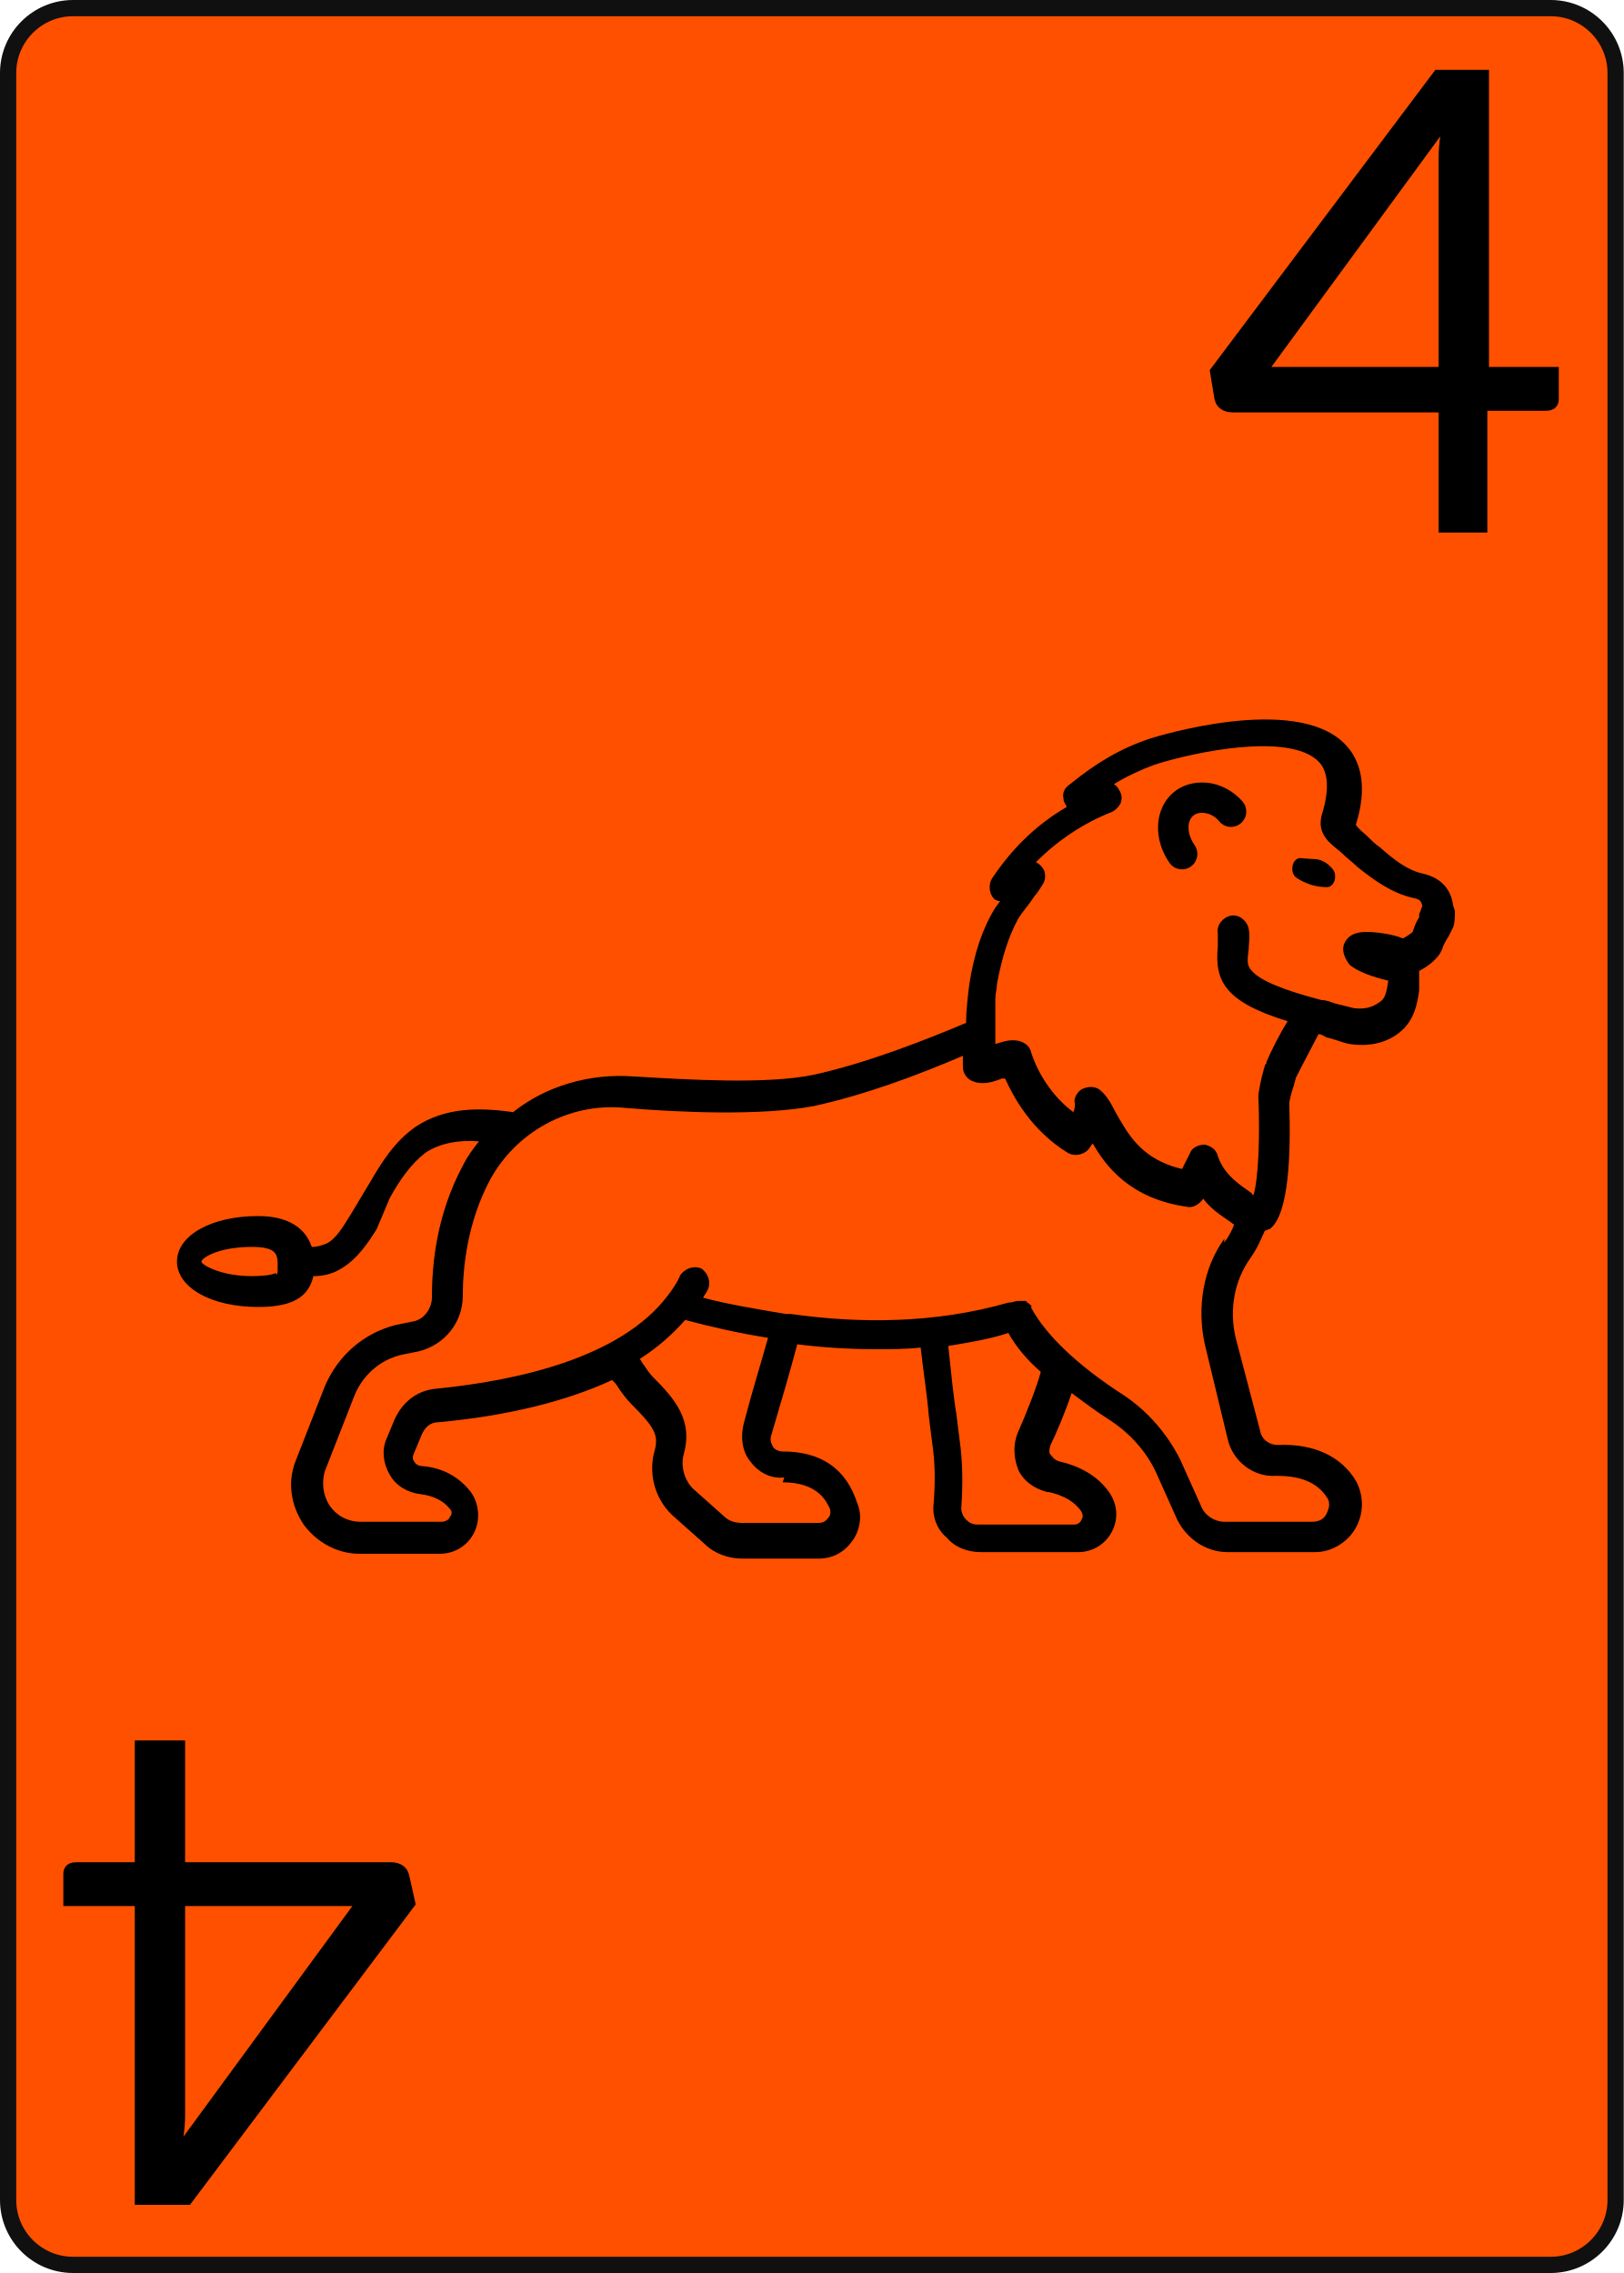
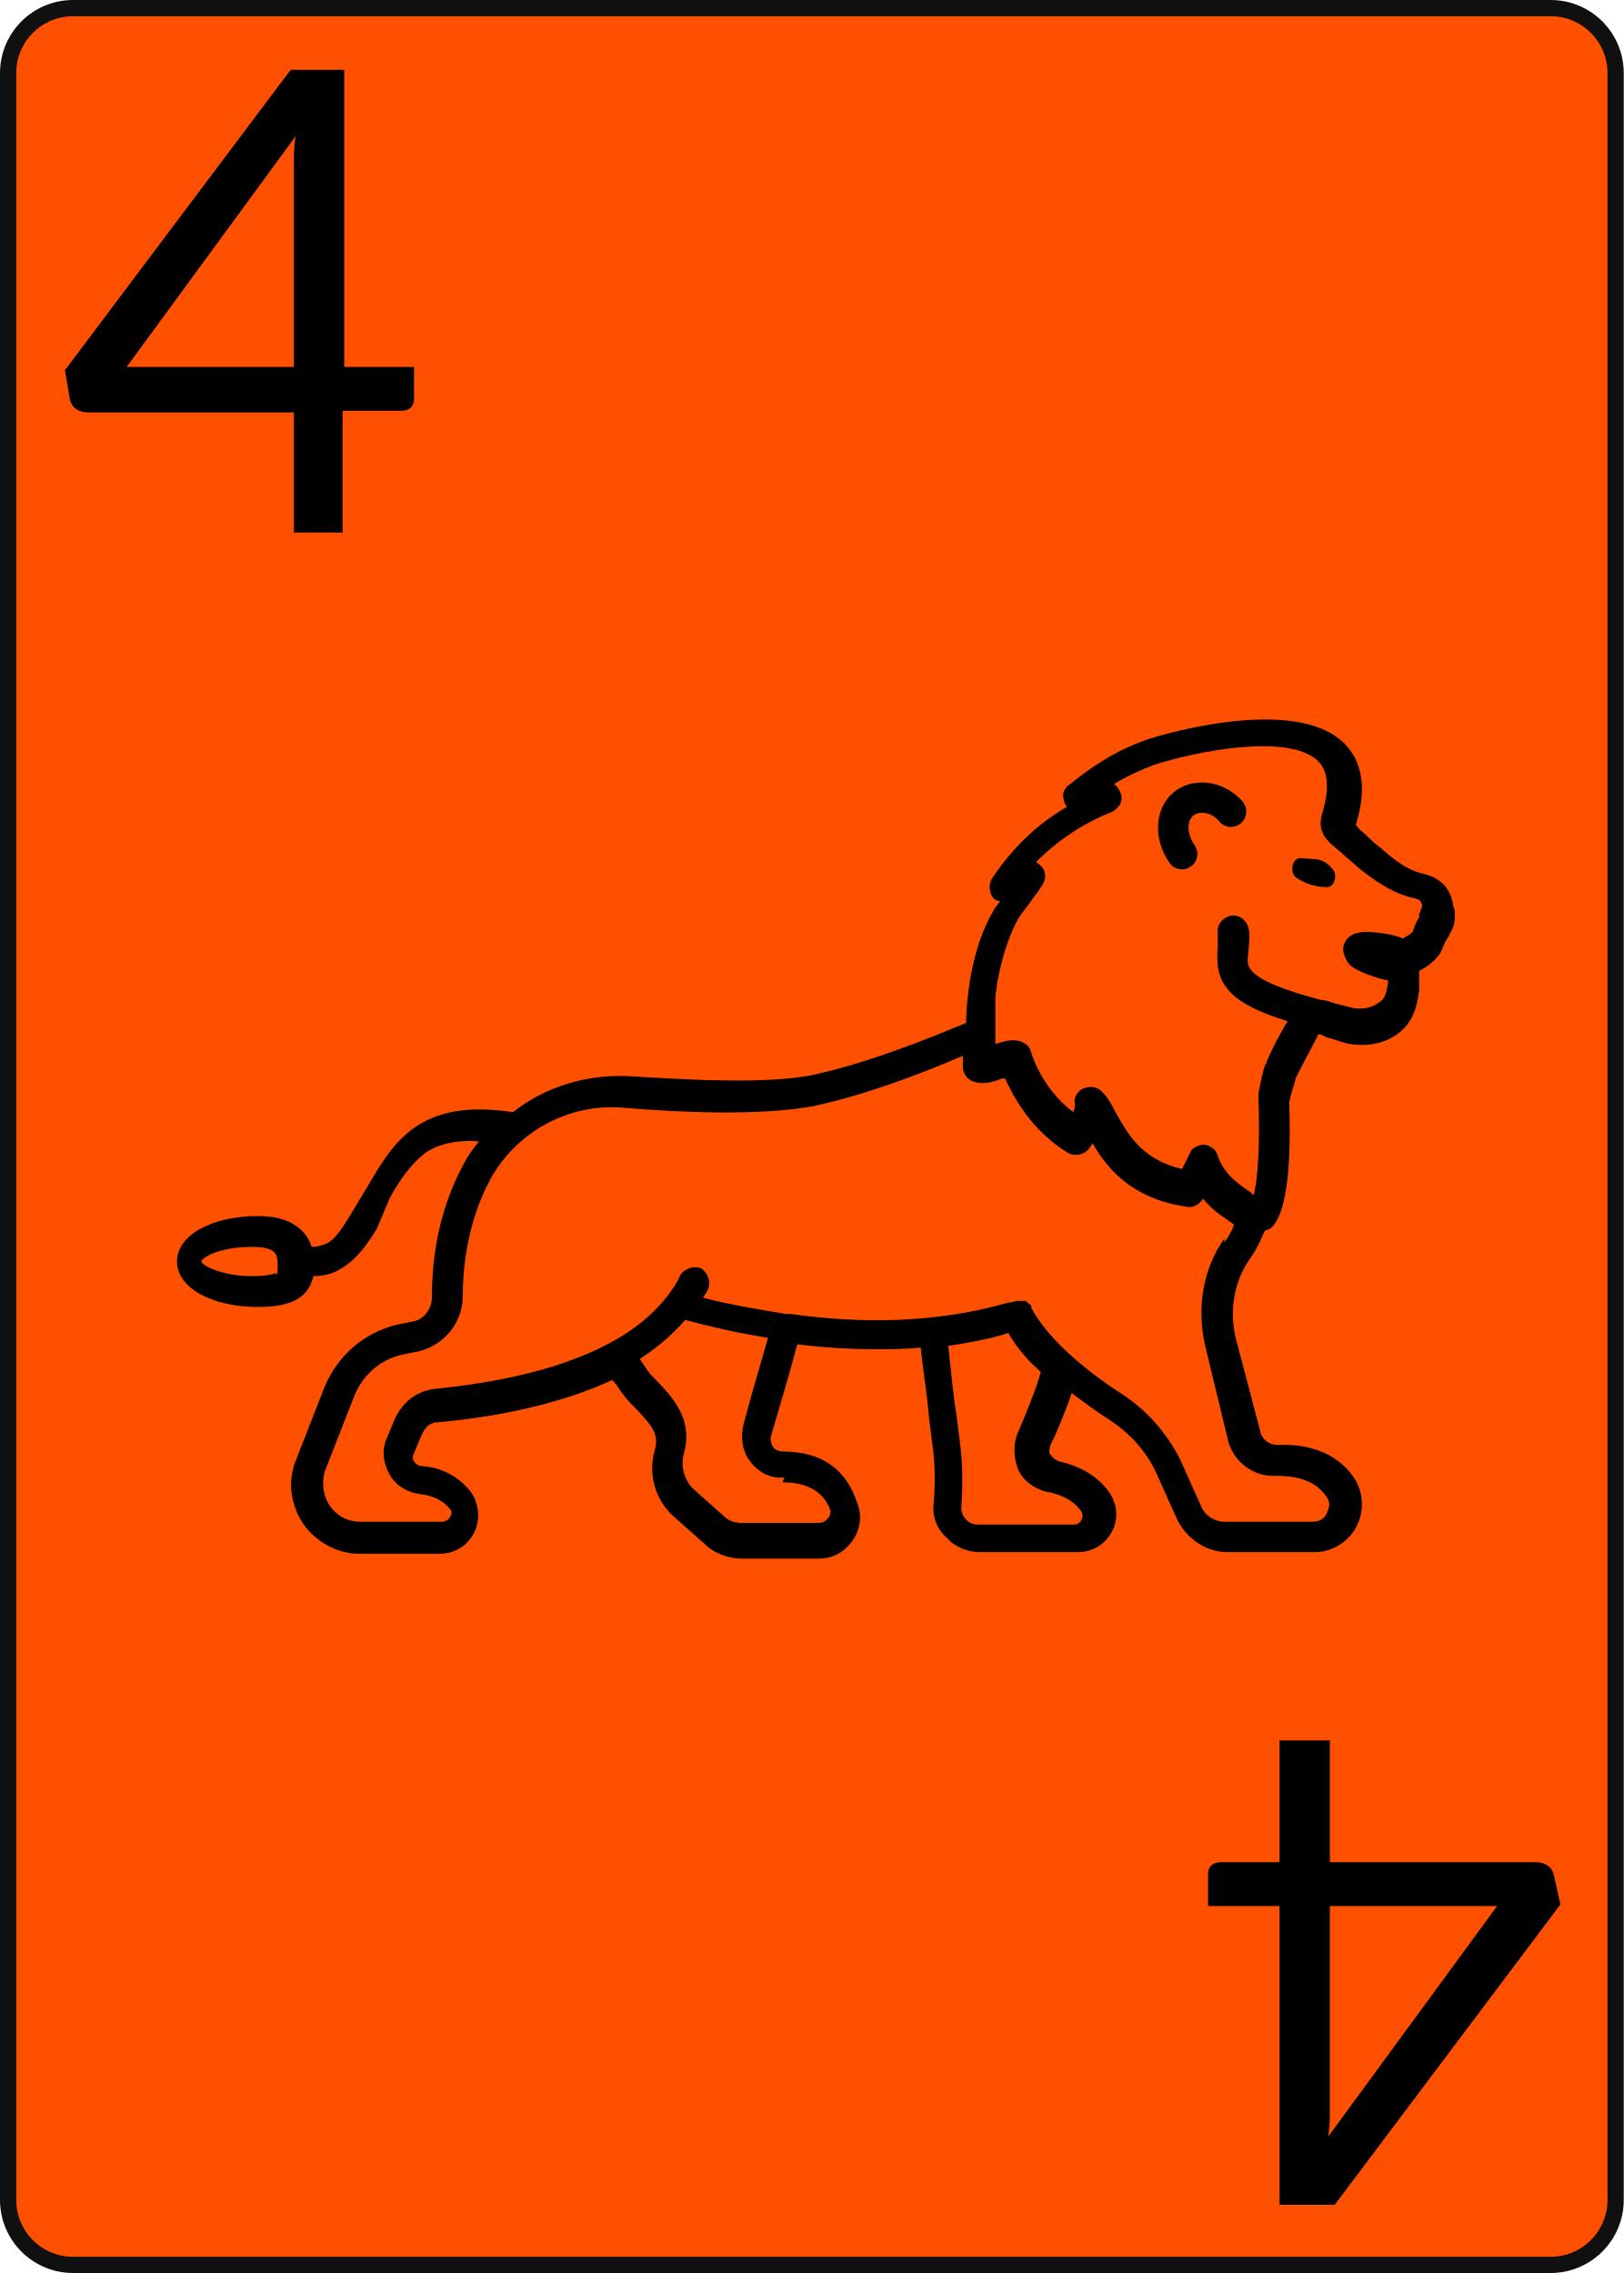
<svg xmlns="http://www.w3.org/2000/svg" width="100px" height="140px" viewbox="0 0 100 140">
  <rect x="0.5" y="0.5" width="99px" height="139px" rx="4px" ry="4px" style="fill:#ff5000;stroke-width:1px;stroke:#101010" />
  <g id="lion">
    <path style="fill:#000000;stroke:none" d="m 89.5,55.8 c -0.2,-1.6 -1.5,-1.9 -1.9,-2.0 -0.9,-0.2 -1.7,-0.8 -2.6,-1.6 -0.3,-0.2 -0.6,-0.5 -0.8,-0.7 -0.2,-0.2 -0.5,-0.4 -0.7,-0.7 0.7,-2.2 0.4,-3.9 -0.7,-5.0 -3.1,-3.1 -11.7,-0.4 -12.0,-0.3 -1.8,0.6 -3.3,1.5 -4.9,2.8 -0.3,0.2 -0.5,0.5 -0.4,0.9 0,0.2 0.1,0.3 0.2,0.5 -1.9,1.1 -3.4,2.6 -4.6,4.4 -0.2,0.3 -0.2,0.8 0,1.1 0.1,0.2 0.3,0.3 0.5,0.3 -0.1,0.1 -0.2,0.3 -0.3,0.4 -0.8,1.3 -1.3,2.8 -1.6,4.7 -0.1,0.8 -0.2,1.6 -0.2,2.4 -2.6,1.1 -6.2,2.5 -9.4,3.2 -2.9,0.6 -7.7,0.3 -11.1,0.1 -2.7,-0.2 -5.4,0.6 -7.4,2.2 -2.1,-0.3 -4.2,-0.3 -6.0,0.9 -1.3,0.9 -2.1,2.2 -2.8,3.4 l -1.2,2.0 c -0.5,0.8 -0.9,1.5 -1.5,1.8 -0.3,0.1 -0.5,0.2 -0.9,0.2 -0.4,-1.2 -1.5,-1.9 -3.3,-1.9 -2.9,0 -5.0,1.2 -5.0,2.8 0,1.6 2.1,2.8 5.0,2.8 2.1,0 3.1,-0.6 3.4,-1.9 0.5,0 1.1,-0.1 1.6,-0.4 1.1,-0.6 1.8,-1.7 2.3,-2.5 L 24.0,73.8 c 0.6,-1.1 1.3,-2.1 2.2,-2.8 0.9,-0.6 2.1,-0.8 3.3,-0.7 -0.4,0.5 -0.7,0.9 -1.0,1.5 -1.6,3.0 -1.9,6.0 -1.9,8.1 0,0.7 -0.5,1.4 -1.2,1.5 l -1.0,0.2 c -2.0,0.5 -3.6,1.9 -4.4,3.8 l -1.8,4.6 c -0.5,1.3 -0.3,2.7 0.5,3.9 0.8,1.1 2.1,1.8 3.4,1.8 h 5.0 c 0.9,0 1.7,-0.5 2.1,-1.3 0.4,-0.8 0.3,-1.8 -0.2,-2.5 -0.7,-0.9 -1.7,-1.5 -3.0,-1.6 -0.2,0 -0.4,-0.1 -0.5,-0.3 -0.1,-0.1 -0.1,-0.3 0,-0.5 l 0.5,-1.2 c 0.2,-0.4 0.5,-0.7 1.0,-0.7 4.3,-0.4 7.9,-1.3 10.7,-2.6 0.1,0.1 0.3,0.3 0.4,0.5 0.2,0.3 0.5,0.7 0.8,1.0 1.4,1.4 1.7,1.9 1.4,2.9 -0.4,1.5 0.1,3.1 1.3,4.1 l 1.8,1.6 c 0.6,0.6 1.5,0.9 2.3,0.9 l 4.7,0 c 0.9,0 1.6,-0.4 2.1,-1.1 0.5,-0.7 0.6,-1.6 0.3,-2.3 C 52.1,90.4 50.5,89.4 48.2,89.4 c -0.2,0 -0.5,-0.1 -0.6,-0.3 -0.1,-0.2 -0.2,-0.4 -0.1,-0.7 0.7,-2.4 1.1,-3.7 1.6,-5.6 1.6,0.2 3.2,0.3 4.9,0.3 0.9,0 1.8,0 2.7,-0.1 0.2,1.8 0.4,2.9 0.5,4.2 l 0.2,1.6 c 0.2,1.3 0.2,2.5 0.1,3.8 -0.1,0.8 0.2,1.6 0.8,2.1 0.5,0.6 1.3,0.9 2.1,0.9 l 6.0,0 c 0.9,0 1.7,-0.5 2.1,-1.3 0.4,-0.8 0.3,-1.7 -0.2,-2.4 -0.7,-1.0 -1.8,-1.6 -3.1,-1.9 -0.3,-0.1 -0.4,-0.3 -0.5,-0.4 -0.1,-0.1 -0.1,-0.3 0,-0.6 0.3,-0.6 0.9,-2.0 1.3,-3.2 0.8,0.6 1.6,1.2 2.4,1.7 1.2,0.8 2.2,1.9 2.8,3.2 l 1.3,2.9 c 0.6,1.2 1.8,2.0 3.1,2.0 h 5.4 c 1.0,0 2.0,-0.6 2.5,-1.5 0.5,-0.9 0.5,-2.0 0,-2.9 -0.9,-1.5 -2.6,-2.3 -4.8,-2.2 -0.5,0 -1.0,-0.3 -1.1,-0.9 L 76.1,82.4 c -0.4,-1.7 -0.1,-3.5 0.9,-4.9 0.5,-0.7 0.7,-1.3 0.9,-1.7 0.1,0 0.2,-0.1 0.3,-0.1 1.2,-0.9 1.3,-4.7 1.2,-7.8 0.1,-0.5 0.2,-0.8 0.3,-1.1 0,-0.1 0.1,-0.3 0.1,-0.4 0.5,-1.0 1.1,-2.1 1.4,-2.7 0.2,0 0.3,0.1 0.5,0.2 0.5,0.1 0.9,0.3 1.4,0.4 1.3,0.2 2.4,-0.1 3.2,-0.8 0.8,-0.7 1.0,-1.7 1.1,-2.5 0,-0.3 0,-0.5 0,-0.7 v -0.3 c 0,0 0,-0.1 0,-0.2 0.6,-0.3 1.2,-0.8 1.4,-1.3 0.1,-0.3 0.2,-0.5 0.4,-0.8 0.1,-0.2 0.2,-0.4 0.3,-0.6 0.1,-0.3 0.1,-0.6 0.1,-1.0 z M 17.0,78.4 c 0,0 -0.3,0.2 -1.5,0.2 -1.9,0 -3.1,-0.7 -3.1,-0.9 0.1,-0.3 1.2,-0.9 3.1,-0.9 1.6,0 1.6,0.5 1.6,1.2 0,0.4 0,0.5 -0.1,0.5 z m 31.2,12.9 c 2.2,0 2.7,1.2 2.9,1.6 0.1,0.3 0,0.5 -0.1,0.6 -0.1,0.1 -0.2,0.3 -0.6,0.3 H 45.7 c -0.4,0 -0.8,-0.1 -1.1,-0.4 l -1.8,-1.6 c -0.6,-0.5 -0.9,-1.4 -0.7,-2.2 0.6,-2.1 -0.5,-3.4 -1.9,-4.8 -0.2,-0.2 -0.4,-0.5 -0.6,-0.8 -0.1,-0.1 -0.1,-0.2 -0.2,-0.3 1.1,-0.7 2.0,-1.5 2.8,-2.4 1.5,0.4 3.2,0.8 5.1,1.1 -0.5,1.8 -0.9,3.0 -1.5,5.3 -0.2,0.8 -0.1,1.7 0.4,2.3 0.5,0.7 1.3,1.1 2.1,1.0 z m 16.4,0.6 c 0.9,0.2 1.6,0.6 2.0,1.2 0.1,0.2 0.1,0.4 0,0.5 0,0.1 -0.2,0.3 -0.4,0.3 h -6.0 c -0.3,0 -0.5,-0.1 -0.7,-0.3 -0.2,-0.2 -0.3,-0.5 -0.3,-0.7 0.1,-1.4 0.1,-2.8 -0.1,-4.2 l -0.2,-1.6 c -0.2,-1.2 -0.3,-2.4 -0.5,-4.2 1.2,-0.2 2.5,-0.4 3.7,-0.8 0.5,0.9 1.2,1.7 2.0,2.4 -0.3,1.1 -1.0,2.8 -1.4,3.7 -0.3,0.7 -0.3,1.5 0,2.3 0.3,0.7 1.0,1.2 1.8,1.4 z M 75.4,76.3 c -1.3,1.8 -1.7,4.2 -1.2,6.5 l 1.4,5.8 c 0.3,1.4 1.6,2.4 3.0,2.3 1.5,0 2.5,0.4 3.1,1.3 0.3,0.4 0.1,0.8 0,1.03 -0.1,0.2 -0.3,0.5 -0.9,0.5 h -5.4 c -0.6,0 -1.2,-0.4 -1.4,-0.9 l -1.3,-2.9 c -0.8,-1.6 -2.0,-3.0 -3.5,-4.0 -2.8,-1.8 -4.8,-3.7 -5.7,-5.4 0,0 0,0 0,0 0,0 0.1,-0.1 -0.1,-0.2 l 0,0 c 0,0 -0.1,-0.1 -0.1,-0.1 0,0 0,0 0,0 0,0 -0.1,-0 -0.1,-0.1 0,0 0,0 -0.1,0 0,0 -0.1,0 -0.1,0 0,0 -0.1,0 -0.1,0 0,0 0,0 -0.1,0 h -0.1 0 0 0 c -0.2,0 -0.3,0.1 -0.6,0.1 -4.5,1.3 -9.2,1.3 -13.4,0.7 h 0 c -0.1,0 -0.2,0 -0.3,0 -1.8,-0.3 -3.6,-0.6 -5.1,-1.0 0.1,-0.2 0.2,-0.3 0.3,-0.5 0.2,-0.5 0,-1.0 -0.4,-1.3 -0.5,-0.2 -1.0,0 -1.3,0.4 -0.2,0.5 -0.5,0.9 -0.8,1.3 -2.9,3.8 -9.2,5.2 -14.2,5.7 -1.2,0.1 -2.1,0.8 -2.6,1.9 l -0.5,1.2 c -0.3,0.7 -0.2,1.5 0.2,2.2 0.4,0.7 1.1,1.1 1.9,1.2 0.8,0.1 1.4,0.4 1.8,0.9 0.2,0.2 0.1,0.4 0,0.5 0,0.1 -0.2,0.3 -0.5,0.3 h -5.0 c -0.8,0 -1.5,-0.4 -1.9,-1.0 -0.4,-0.6 -0.5,-1.4 -0.3,-2.1 l 1.8,-4.6 c 0.5,-1.3 1.6,-2.3 3.0,-2.6 l 1.0,-0.2 c 1.6,-0.4 2.7,-1.8 2.7,-3.4 0,-1.8 0.3,-4.6 1.7,-7.2 1.6,-2.9 4.8,-4.7 8.2,-4.4 3.5,0.3 8.5,0.5 11.7,-0.1 3.2,-0.7 6.4,-1.9 9.2,-3.1 v 0.7 c 0,0.4 0.3,0.8 0.7,0.9 0.6,0.2 1.2,0 1.7,-0.2 0,0 0.1,0 0.2,0 0.5,1.1 1.6,3.2 3.9,4.6 0.4,0.2 0.9,0.1 1.2,-0.2 0.1,-0.1 0.2,-0.3 0.3,-0.4 0.8,1.4 2.3,3.4 5.8,3.9 0.4,0.1 0.8,-0.2 1.0,-0.5 0.6,0.8 1.4,1.2 1.9,1.6 h 0 c -0.1,0.3 -0.3,0.7 -0.6,1.1 z M 86.8,58.2 c 0.1,0.1 0.1,0.2 0.2,0.3 0,-0.1 -0.1,-0.2 -0.2,-0.3 z m 0.6,-1.7 c -0.2,0.3 -0.3,0.6 -0.4,0.9 -0.1,0.1 -0.4,0.3 -0.6,0.4 -0.7,-0.3 -1.8,-0.4 -2.2,-0.4 -0.3,0 -1.1,0 -1.4,0.7 -0.2,0.4 0,0.9 0.3,1.3 0.4,0.4 1.5,0.8 2.4,1.0 -0.1,0.7 -0.2,1.1 -0.5,1.3 -0.3,0.2 -0.7,0.5 -1.6,0.4 -0.4,-0.1 -0.8,-0.2 -1.2,-0.3 -0.3,-0.1 -0.5,-0.2 -0.8,-0.2 -2.3,-0.6 -3.8,-1.2 -4.3,-1.8 -0.3,-0.3 -0.3,-0.6 -0.2,-1.3 0,-0.4 0.1,-0.8 0,-1.3 -0.1,-0.5 -0.6,-0.9 -1.1,-0.8 -0.5,0.1 -0.9,0.6 -0.8,1.1 0,0.2 0,0.5 0,0.8 -0.2,2.1 0.4,3.4 4.3,4.6 -0.5,0.8 -1.0,1.8 -1.3,2.5 0,0.1 0,0.1 -0.1,0.2 0,0.1 -0.1,0.3 -0.1,0.4 -0.1,0.3 -0.2,0.8 -0.3,1.4 0,0.1 0,0.1 0,0.2 0.1,2.5 0,5.0 -0.3,6.0 0,0 -0.1,0 -0.1,-0.1 -0.7,-0.5 -1.7,-1.1 -2.1,-2.3 -0.1,-0.4 -0.4,-0.6 -0.8,-0.7 -0.4,0 -0.8,0.2 -0.9,0.5 l -0.5,1.0 c -2.6,-0.6 -3.4,-2.3 -4.1,-3.5 -0.3,-0.6 -0.6,-1.1 -1.0,-1.4 -0.3,-0.2 -0.7,-0.2 -1.1,0 -0.3,0.2 -0.5,0.6 -0.4,0.9 0,0.1 0,0.3 -0.1,0.5 -2.0,-1.5 -2.6,-3.7 -2.6,-3.7 -0.1,-0.4 -0.4,-0.6 -0.8,-0.7 -0.6,-0.1 -1.0,0.1 -1.4,0.2 l 0,-2.7 c 0,0 0,0.1 0,-0.1 0,-0.3 0.1,-0.6 0.1,-0.9 0.3,-1.6 0.7,-2.9 1.3,-4.0 0.3,-0.5 0.7,-0.9 1.0,-1.4 0.2,-0.2 0.3,-0.4 0.5,-0.7 0.2,-0.3 0.2,-0.6 0.1,-0.9 -0.1,-0.2 -0.3,-0.4 -0.5,-0.5 1.3,-1.3 2.9,-2.4 4.7,-3.1 0.2,-0.1 0.4,-0.3 0.5,-0.5 0.1,-0.2 0.1,-0.5 0,-0.7 -0.1,-0.2 -0.2,-0.4 -0.4,-0.5 0.8,-0.5 1.7,-0.9 2.5,-1.2 2.5,-0.8 8.3,-2.0 10.1,-0.2 0.6,0.6 0.7,1.7 0.2,3.3 -0.1,0.4 -0.2,1.1 0.6,1.8 0.2,0.2 0.5,0.4 0.7,0.6 0.3,0.3 0.6,0.5 0.9,0.8 1.0,0.8 2.1,1.6 3.4,1.9 0.5,0.1 0.5,0.2 0.6,0.5 v 0 c -0.1,0.2 -0.1,0.3 -0.2,0.5 z" />
    <path style="fill:#000000;stroke:none" d="m 80.988,52.916 c -0.284,-0.016 -0.585,-0.031 -0.869,-0.063 -0.537,-0.047 -0.743,0.9 -0.268,1.217 0.569,0.379 1.248,0.585 1.896,0.569 0.442,-0.016 0.648,-0.743 0.316,-1.122 -0.3,-0.363 -0.679,-0.584 -1.074,-0.6 z" />
    <path style="fill:#000000;stroke:none" d="m 74.304,48.207 c -0.774,-0.063 -1.501,0.142 -2.054,0.616 -1.153,0.995 -1.248,2.86 -0.221,4.329 0.19,0.268 0.474,0.395 0.774,0.395 0.19,0 0.379,-0.063 0.537,-0.174 0.426,-0.3 0.521,-0.885 0.237,-1.311 -0.474,-0.663 -0.506,-1.469 -0.095,-1.817 0.158,-0.142 0.395,-0.206 0.663,-0.174 0.363,0.031 0.695,0.221 0.932,0.506 0.332,0.411 0.916,0.474 1.327,0.142 0.411,-0.332 0.458,-0.916 0.142,-1.327 -0.585,-0.68 -1.391,-1.107 -2.244,-1.186 z" />
  </g>
-   <path id="number-top-right" style="fill:#000000;stroke:none" d="m 91.7,22.6 h 4.3 v 2.0 q 0,0.3 -0.2,0.5 -0.2,0.2 -0.6,0.2 h -3.6 v 7.5 H 88.6 V 25.4 H 75.9 q -0.4,0 -0.7,-0.2 -0.3,-0.2 -0.4,-0.6 L 74.5,22.8 88.4,4.3 h 3.3 z M 88.6,10.8 q 0,-0.5 0,-1.1 0,-0.6 0.1,-1.3 L 78.3,22.6 H 88.6 Z" />
-   <path id="number-bottom-left" style="fill:#000000;stroke:none" d="M 8.3,117.4 H 3.9 v -2.0 q 0,-0.3 0.2,-0.5 0.2,-0.2 0.6,-0.2 h 3.6 v -7.5 h 3.1 v 7.5 h 12.7 q 0.4,0 0.7,0.2 0.3,0.2 0.4,0.6 l 0.4,1.8 -13.9,18.5 H 8.3 Z m 3.1,11.8 q 0,0.5 0,1.1 0,0.6 -0.1,1.3 l 10.4,-14.2 H 11.4 Z" />
+   <path id="number-top-left" style="fill:#000000;stroke:none" d="m 21.2,22.6 h 4.3 v 2.0 q 0,0.3 -0.2,0.5 -0.2,0.2 -0.6,0.2 h -3.6 v 7.5 h -3.0 V 25.4 H 5.4 Q 5.0,25.4 4.7,25.2 4.4,25 4.3,24.6 L 4.0,22.8 17.9,4.3 h 3.3 z M 18.1,10.8 q 0,-0.5 0,-1.1 0,-0.6 0.1,-1.3 L 7.8,22.6 h 10.3 z" />
+   <path id="number-bottom-right" style="fill:#000000;stroke:none" d="m 78.8,117.4 h -4.4 v -2.0 q 0,-0.3 0.2,-0.5 0.2,-0.2 0.6,-0.2 h 3.6 v -7.5 h 3.1 v 7.5 h 12.7 q 0.4,0 0.7,0.2 0.3,0.2 0.4,0.6 l 0.4,1.8 -13.9,18.5 h -3.4 z m 3.1,11.8 q 0,0.5 0,1.1 0,0.6 -0.1,1.3 L 92.2,117.4 H 81.9 Z" />
</svg>
